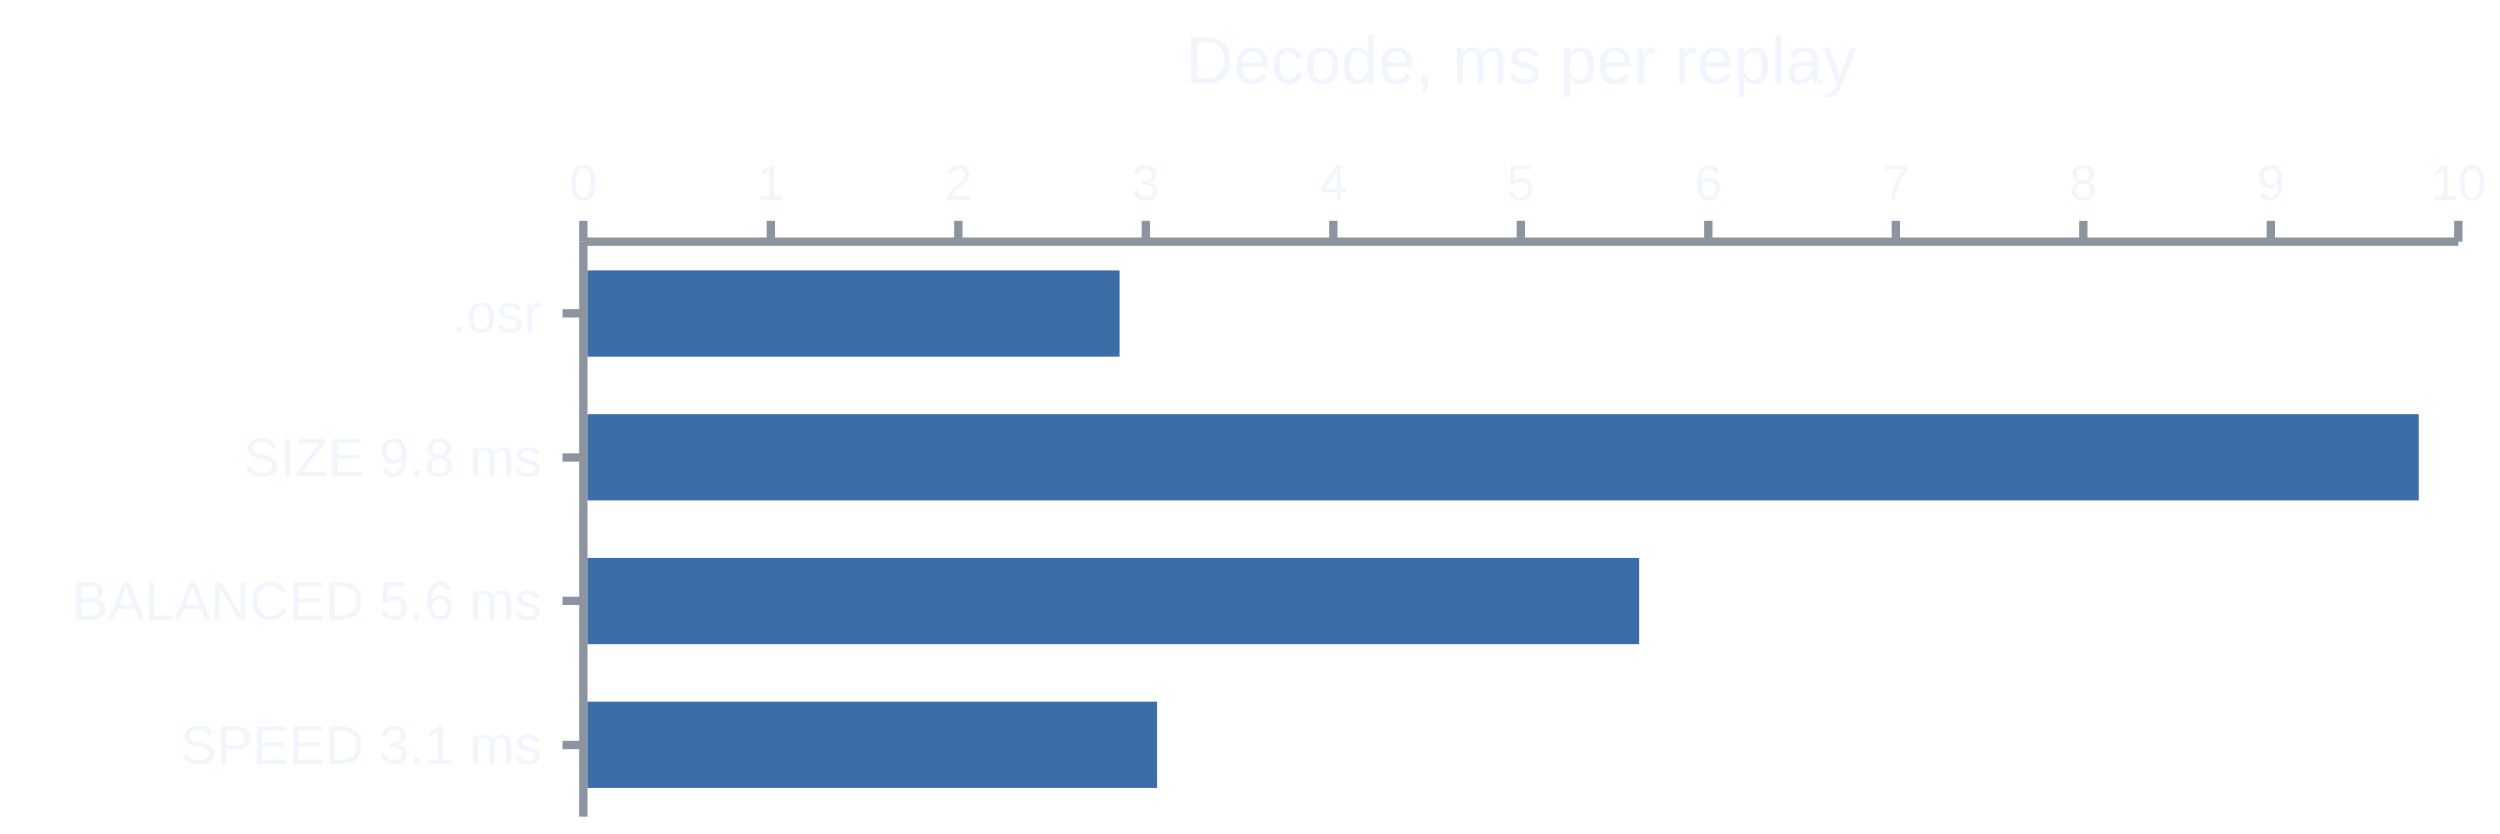
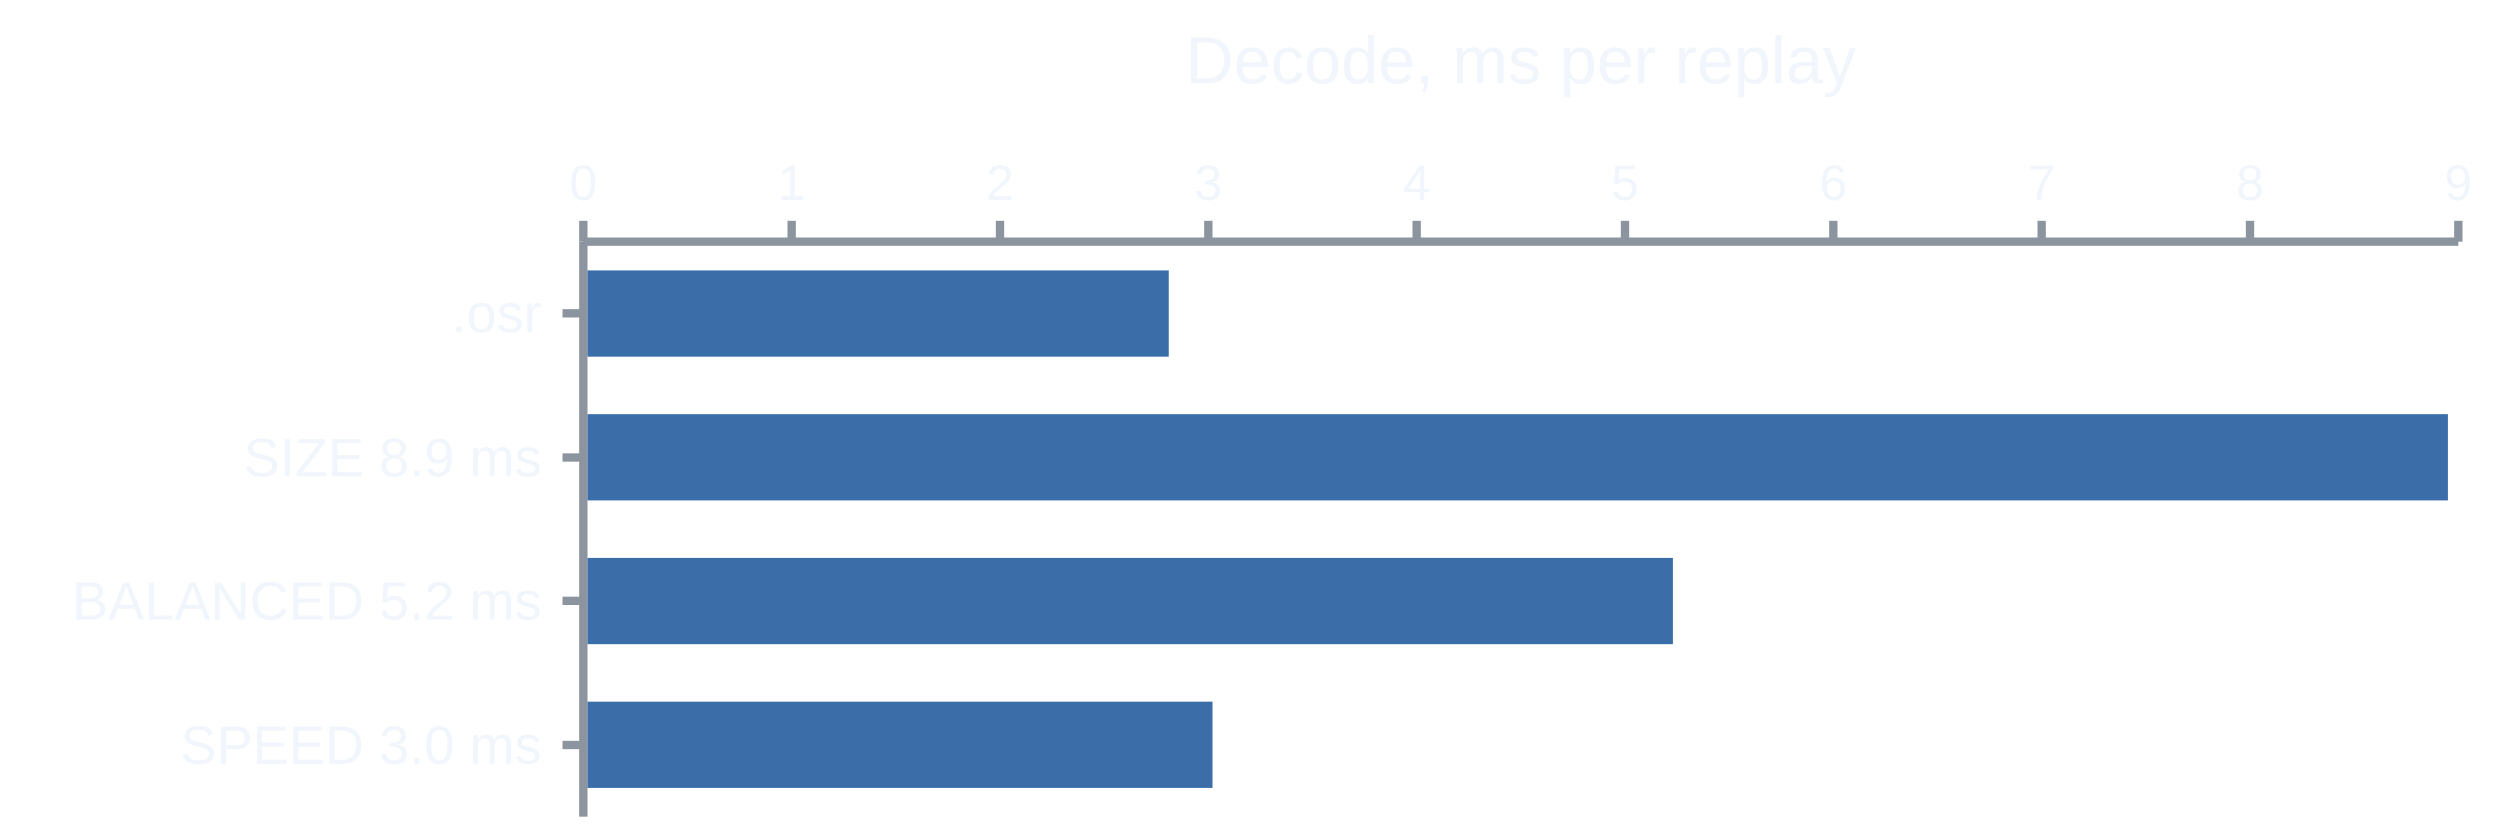
<svg xmlns="http://www.w3.org/2000/svg" width="600" height="200" viewBox="0 0 600 200" font-family="&quot;trebuchet ms&quot;, verdana, arial, sans-serif">
  <text x="365.0" y="20" font-size="16" fill="#f0f6fc" text-anchor="middle">Decode, ms per replay</text>
  <path d="M140 58H590M140 58V196" stroke="#8c959f" stroke-width="2" fill="none" />
  <path d="M140.0 58v-5" stroke="#8c959f" stroke-width="2" />
  <text x="140.0" y="48" font-size="12" fill="#f0f6fc" text-anchor="middle">0</text>
-   <path d="M185.0 58v-5" stroke="#8c959f" stroke-width="2" />
-   <text x="185.0" y="48" font-size="12" fill="#f0f6fc" text-anchor="middle">1</text>
-   <path d="M230.0 58v-5" stroke="#8c959f" stroke-width="2" />
-   <text x="230.0" y="48" font-size="12" fill="#f0f6fc" text-anchor="middle">2</text>
-   <path d="M275.0 58v-5" stroke="#8c959f" stroke-width="2" />
-   <text x="275.0" y="48" font-size="12" fill="#f0f6fc" text-anchor="middle">3</text>
-   <path d="M320.0 58v-5" stroke="#8c959f" stroke-width="2" />
-   <text x="320.0" y="48" font-size="12" fill="#f0f6fc" text-anchor="middle">4</text>
-   <path d="M365.0 58v-5" stroke="#8c959f" stroke-width="2" />
-   <text x="365.0" y="48" font-size="12" fill="#f0f6fc" text-anchor="middle">5</text>
-   <path d="M410.0 58v-5" stroke="#8c959f" stroke-width="2" />
-   <text x="410.0" y="48" font-size="12" fill="#f0f6fc" text-anchor="middle">6</text>
-   <path d="M455.0 58v-5" stroke="#8c959f" stroke-width="2" />
-   <text x="455.0" y="48" font-size="12" fill="#f0f6fc" text-anchor="middle">7</text>
-   <path d="M500.0 58v-5" stroke="#8c959f" stroke-width="2" />
-   <text x="500.0" y="48" font-size="12" fill="#f0f6fc" text-anchor="middle">8</text>
-   <path d="M545.0 58v-5" stroke="#8c959f" stroke-width="2" />
-   <text x="545.0" y="48" font-size="12" fill="#f0f6fc" text-anchor="middle">9</text>
+   <path d="M190.0 58v-5" stroke="#8c959f" stroke-width="2" />
+   <text x="190.0" y="48" font-size="12" fill="#f0f6fc" text-anchor="middle">1</text>
+   <path d="M240.0 58v-5" stroke="#8c959f" stroke-width="2" />
+   <text x="240.0" y="48" font-size="12" fill="#f0f6fc" text-anchor="middle">2</text>
+   <path d="M290.0 58v-5" stroke="#8c959f" stroke-width="2" />
+   <text x="290.0" y="48" font-size="12" fill="#f0f6fc" text-anchor="middle">3</text>
+   <path d="M340.0 58v-5" stroke="#8c959f" stroke-width="2" />
+   <text x="340.0" y="48" font-size="12" fill="#f0f6fc" text-anchor="middle">4</text>
+   <path d="M390.0 58v-5" stroke="#8c959f" stroke-width="2" />
+   <text x="390.0" y="48" font-size="12" fill="#f0f6fc" text-anchor="middle">5</text>
+   <path d="M440.0 58v-5" stroke="#8c959f" stroke-width="2" />
+   <text x="440.0" y="48" font-size="12" fill="#f0f6fc" text-anchor="middle">6</text>
+   <path d="M490.0 58v-5" stroke="#8c959f" stroke-width="2" />
+   <text x="490.0" y="48" font-size="12" fill="#f0f6fc" text-anchor="middle">7</text>
+   <path d="M540.0 58v-5" stroke="#8c959f" stroke-width="2" />
+   <text x="540.0" y="48" font-size="12" fill="#f0f6fc" text-anchor="middle">8</text>
  <path d="M590.0 58v-5" stroke="#8c959f" stroke-width="2" />
-   <text x="590.0" y="48" font-size="12" fill="#f0f6fc" text-anchor="middle">10</text>
+   <text x="590.0" y="48" font-size="12" fill="#f0f6fc" text-anchor="middle">9</text>
  <path d="M140 75.2h-5" stroke="#8c959f" stroke-width="2" />
  <text x="130" y="75.2" font-size="13" fill="#f0f6fc" text-anchor="end" dominant-baseline="central">.osr</text>
-   <rect x="141" y="64.9" width="127.7" height="20.7" fill="#3b6ea8" />
+   <rect x="141" y="64.9" width="139.5" height="20.7" fill="#3b6ea8" />
  <path d="M140 109.8h-5" stroke="#8c959f" stroke-width="2" />
-   <text x="130" y="109.8" font-size="13" fill="#f0f6fc" text-anchor="end" dominant-baseline="central">SIZE 9.8 ms</text>
-   <rect x="141" y="99.4" width="439.5" height="20.7" fill="#3b6ea8" />
+   <text x="130" y="109.8" font-size="13" fill="#f0f6fc" text-anchor="end" dominant-baseline="central">SIZE 8.9 ms</text>
+   <rect x="141" y="99.4" width="446.5" height="20.7" fill="#3b6ea8" />
  <path d="M140 144.2h-5" stroke="#8c959f" stroke-width="2" />
-   <text x="130" y="144.2" font-size="13" fill="#f0f6fc" text-anchor="end" dominant-baseline="central">BALANCED 5.6 ms</text>
-   <rect x="141" y="133.9" width="252.4" height="20.7" fill="#3b6ea8" />
+   <text x="130" y="144.2" font-size="13" fill="#f0f6fc" text-anchor="end" dominant-baseline="central">BALANCED 5.2 ms</text>
+   <rect x="141" y="133.9" width="260.5" height="20.7" fill="#3b6ea8" />
  <path d="M140 178.8h-5" stroke="#8c959f" stroke-width="2" />
-   <text x="130" y="178.8" font-size="13" fill="#f0f6fc" text-anchor="end" dominant-baseline="central">SPEED 3.1 ms</text>
-   <rect x="141" y="168.4" width="136.7" height="20.7" fill="#3b6ea8" />
+   <text x="130" y="178.8" font-size="13" fill="#f0f6fc" text-anchor="end" dominant-baseline="central">SPEED 3.0 ms</text>
+   <rect x="141" y="168.4" width="150.0" height="20.7" fill="#3b6ea8" />
</svg>
